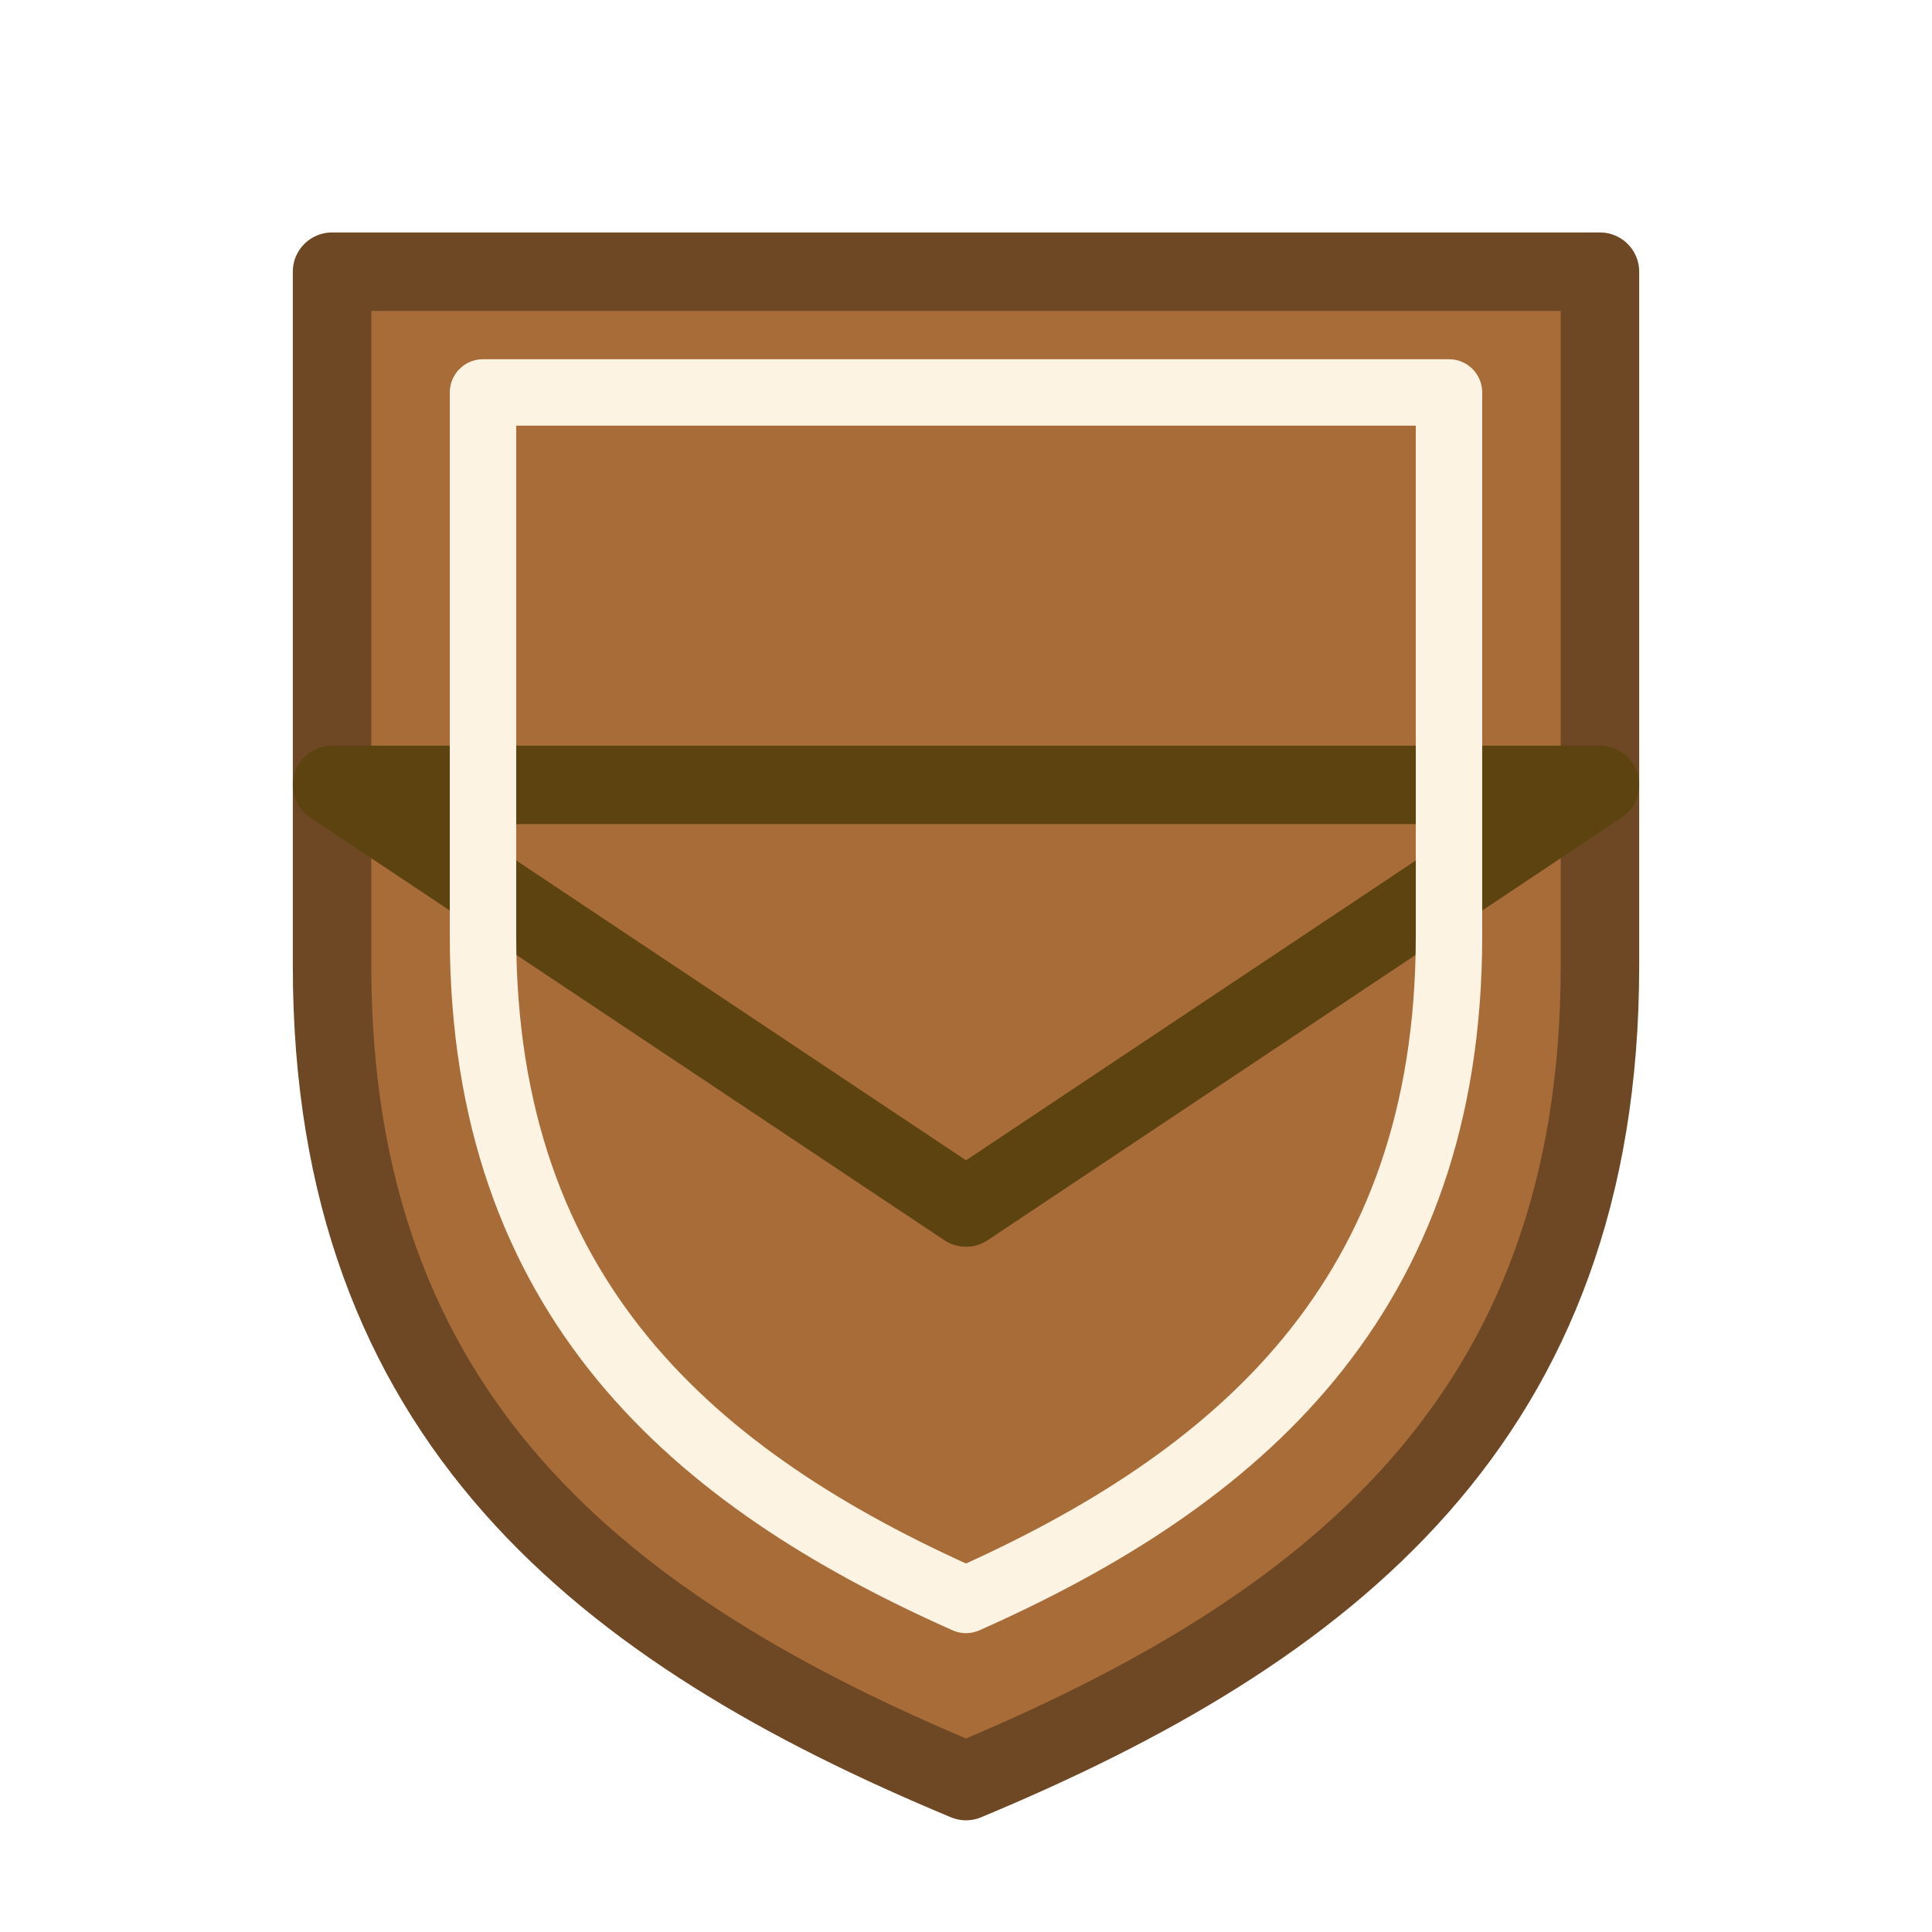
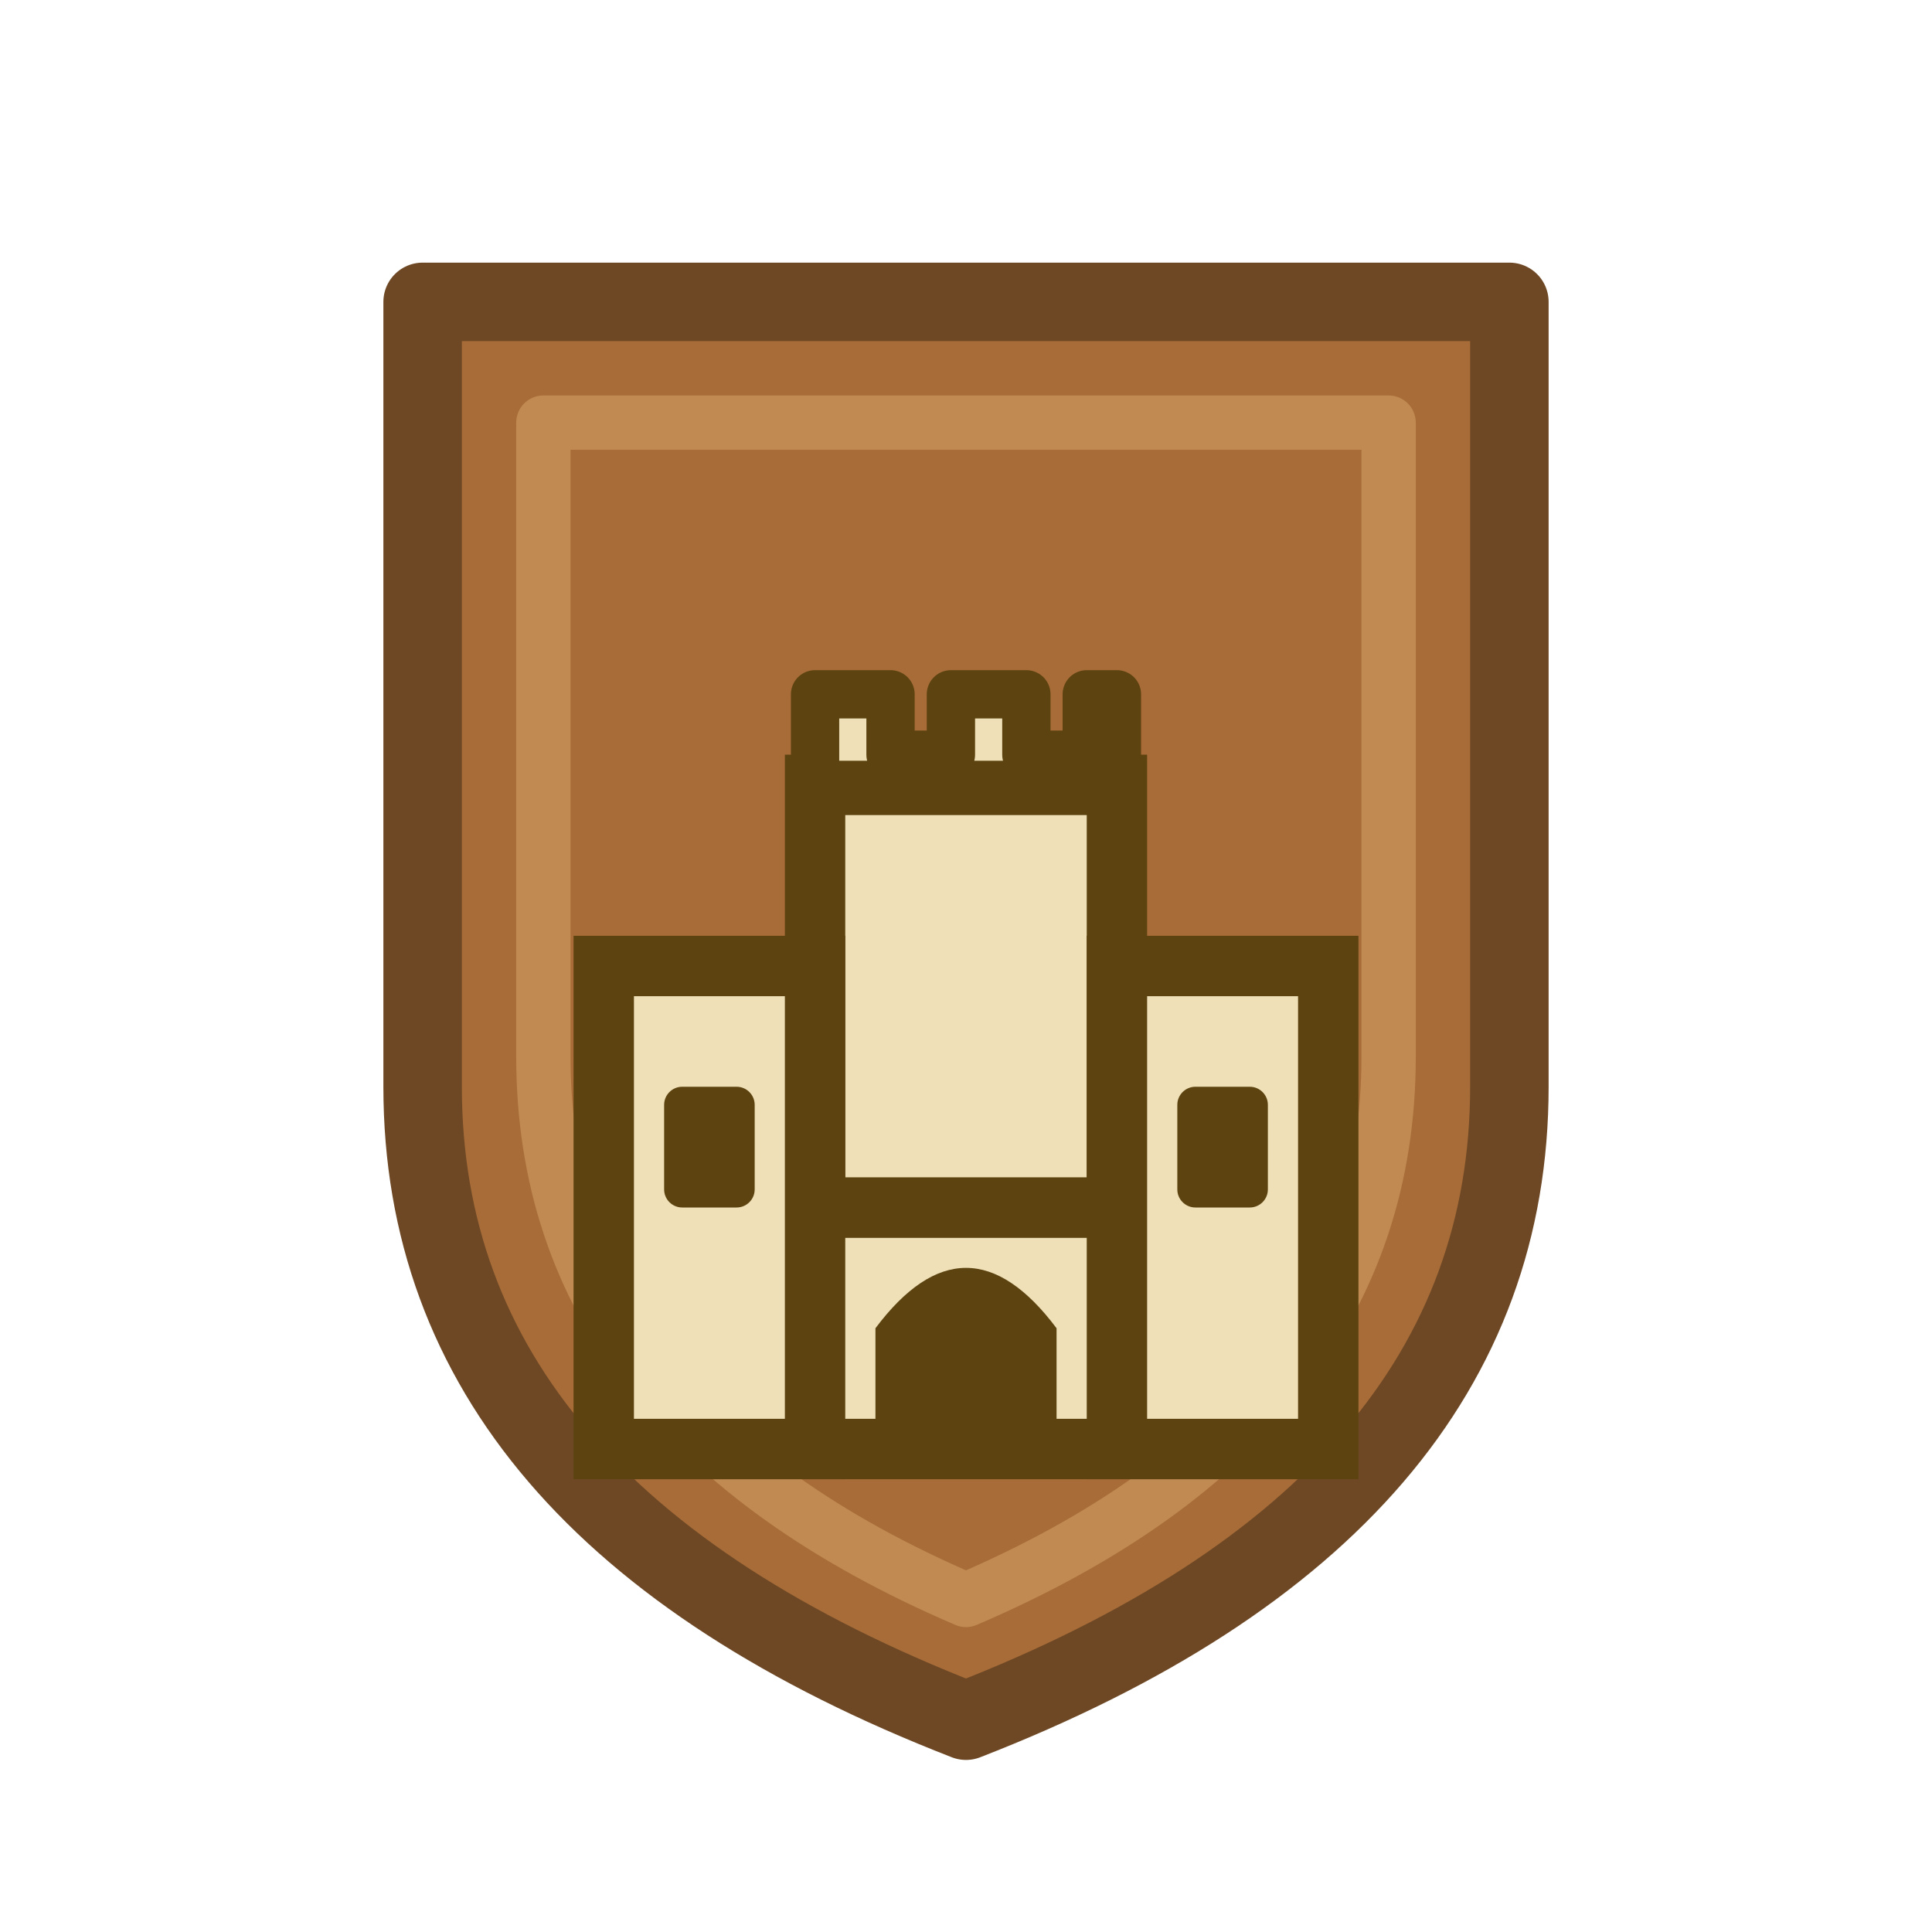
- <svg xmlns="http://www.w3.org/2000/svg" viewBox="0 0 64 64" role="img" aria-label="Tarcza herbowa — herb Torunia, Dwór Artusa">
-   <path d="M11 9 L53 9 L53 32 C 53 47 44 54 32 59 C 20 54 11 47 11 32 Z" fill="#a86c38" stroke="#6e4824" stroke-width="2.6" stroke-linejoin="round" />
-   <path d="M11 26 L53 26" fill="none" stroke="#5c4310" stroke-width="2.6" stroke-linecap="round" />
-   <path d="M11 26 L32 40 L53 26" fill="none" stroke="#5c4310" stroke-width="2.6" stroke-linejoin="round" />
-   <path d="M16 13 L48 13 L48 31 C 48 43 41 49 32 53 C 23 49 16 43 16 31 Z" fill="none" stroke="#fdf3e3" stroke-width="2.2" stroke-linejoin="round" />
+ <svg xmlns="http://www.w3.org/2000/svg" viewBox="0 0 64 64" role="img" aria-label="Herb Torunia — tarcza z zamkiem">
+   <path d="M14 10 L50 10 L50 36 Q50 50 32 57 Q14 50 14 36 Z" fill="#a86c38" stroke="#6e4824" stroke-width="2.6" stroke-linejoin="round" />
+   <path d="M18 14 L46 14 L46 35 Q46 47 32 53 Q18 47 18 35 Z" fill="none" stroke="#c08a52" stroke-width="1.8" stroke-linejoin="round" />
+   <rect x="22" y="40" width="20" height="8" fill="#efe0b8" stroke="#5c4310" stroke-width="2" />
+   <rect x="27" y="26" width="10" height="14" fill="#efe0b8" stroke="#5c4310" stroke-width="2" />
+   <path d="M27 26 L27 23 L29.5 23 L29.5 25 L31.5 25 L31.5 23 L34 23 L34 25 L36 25 L36 23 L37 23 L37 26 Z" fill="#efe0b8" stroke="#5c4310" stroke-width="1.6" stroke-linejoin="round" />
+   <rect x="20" y="32" width="7" height="16" fill="#efe0b8" stroke="#5c4310" stroke-width="2" />
+   <rect x="37" y="32" width="7" height="16" fill="#efe0b8" stroke="#5c4310" stroke-width="2" />
+   <path d="M29 48 L29 44 Q32 40 35 44 L35 48 Z" fill="#5c4310" />
+   <rect x="22" y="36" width="3" height="4" rx="0.6" fill="#5c4310" />
+   <rect x="39" y="36" width="3" height="4" rx="0.6" fill="#5c4310" />
</svg>
